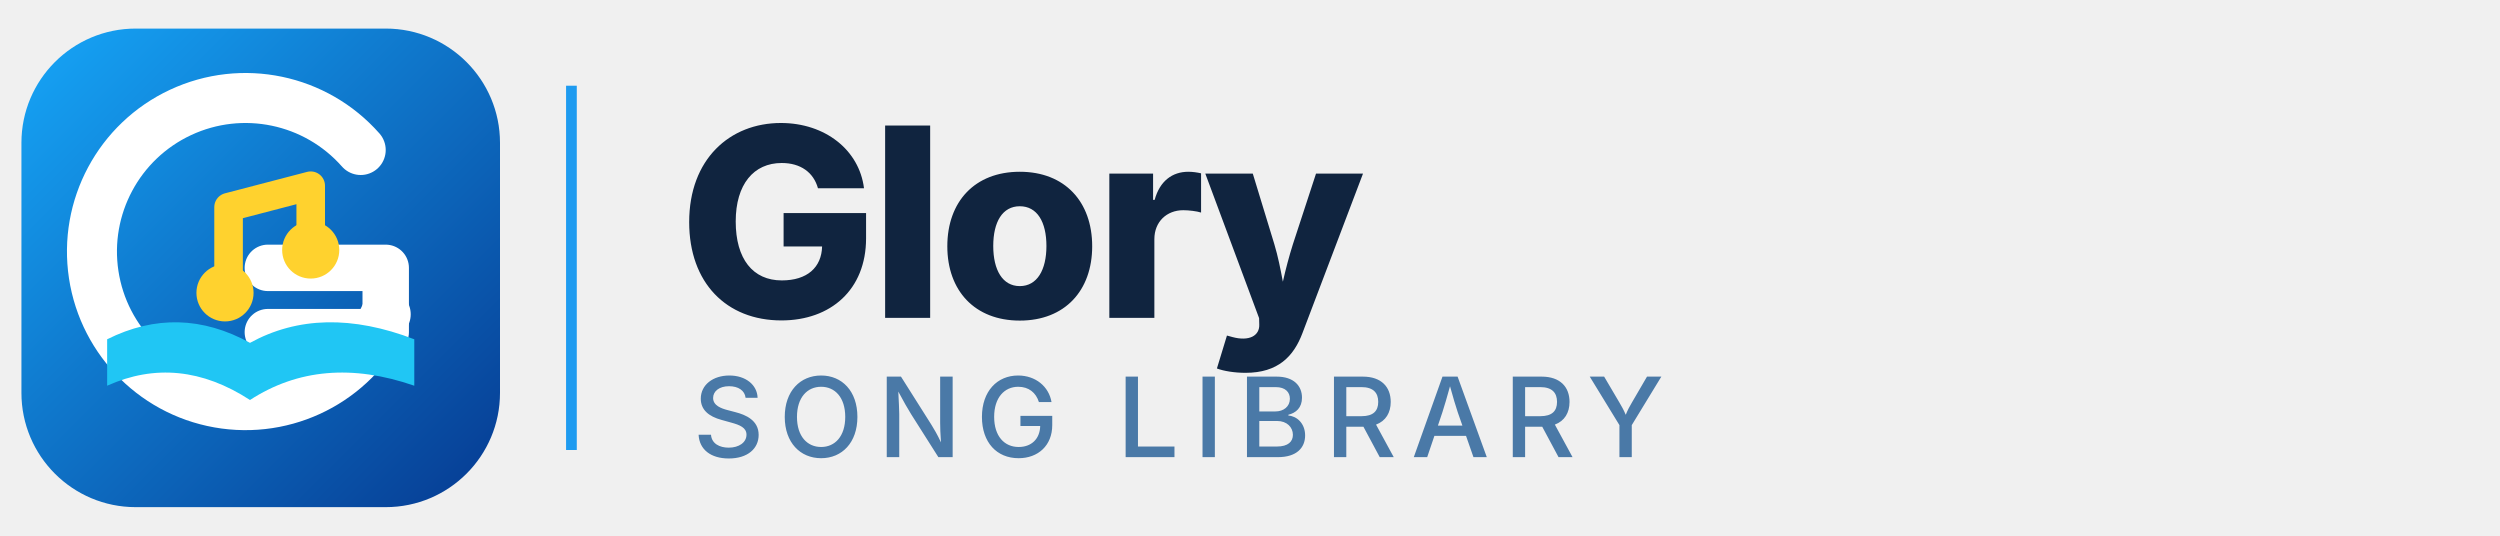
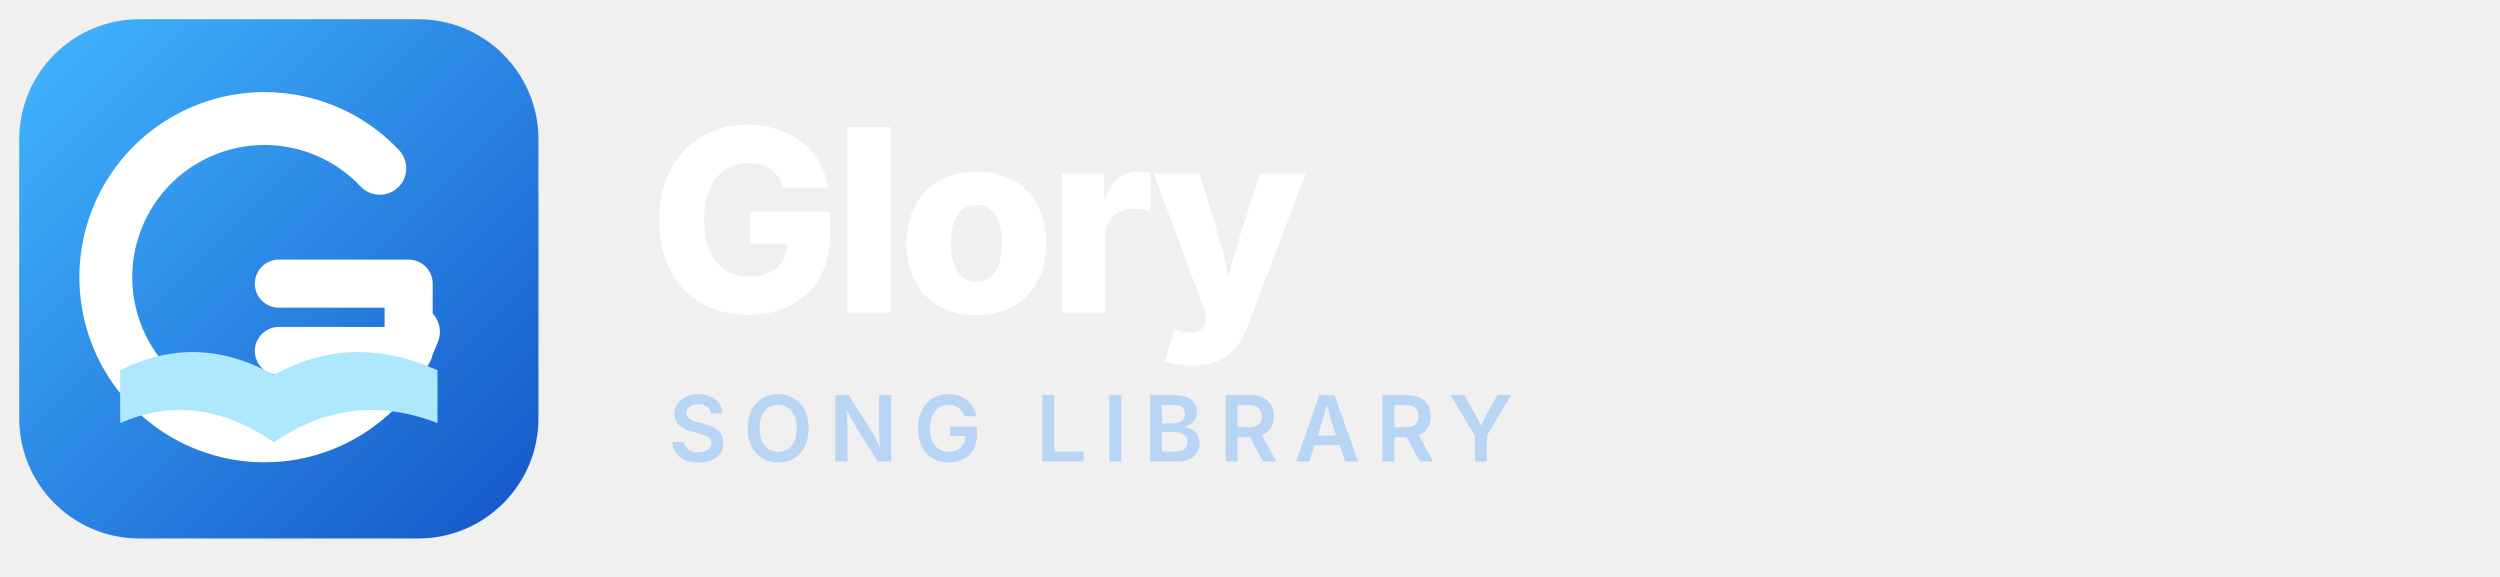
- <svg xmlns="http://www.w3.org/2000/svg" viewBox="0 0 700 150">
+ <svg xmlns="http://www.w3.org/2000/svg" viewBox="0 0 520 120">
  <defs>
-     <linearGradient id="blue" x1="0" y1="0" x2="1" y2="1">
-       <stop stop-color="#16A6F8" />
-       <stop offset="1" stop-color="#063A91" />
+     <linearGradient id="g" x1="0" y1="0" x2="1" y2="1">
+       <stop stop-color="#42B7FF" />
+       <stop offset="1" stop-color="#1455C7" />
    </linearGradient>
  </defs>
-   <rect x="6" y="8" width="134" height="134" rx="32" fill="url(#blue)" />
-   <path d="M101 42A43 43 0 1 0 108 88" fill="none" stroke="#fff" stroke-width="14" stroke-linecap="round" />
-   <path d="M75 75h33v18H75" fill="none" stroke="#fff" stroke-width="13" stroke-linecap="round" stroke-linejoin="round" />
-   <path d="M30 95Q50 85 70 96Q90 85 116 95L116 108Q90 99 70 112Q50 99 30 108Z" fill="#20C6F4" />
-   <path d="M64 58v24m0-24 23-6v18" fill="none" stroke="#FFD22E" stroke-width="8" stroke-linecap="round" stroke-linejoin="round" />
-   <circle cx="63" cy="82" r="8" fill="#FFD22E" />
-   <circle cx="87" cy="70" r="8" fill="#FFD22E" />
-   <path d="M160 24V126" stroke="#1E9BF0" stroke-width="3" />
-   <text x="190" y="89" font-family="Inter,Arial,sans-serif" font-size="74" font-weight="800" letter-spacing="-2" fill="#10243F">Glory</text>
-   <text x="194" y="128" font-family="Inter,Arial,sans-serif" font-size="31" font-weight="500" letter-spacing="4" fill="#4A79A7">SONG LIBRARY</text>
+   <rect x="4" y="4" width="108" height="108" rx="25" fill="url(#g)" />
+   <path d="M79 35a33 33 0 1 0 7 34" fill="none" stroke="#fff" stroke-width="11" stroke-linecap="round" />
+   <path d="M58 59h27v14H58" fill="none" stroke="#fff" stroke-width="10" stroke-linecap="round" stroke-linejoin="round" />
+   <path d="M25 77Q41 69 57 78Q73 69 91 77V88Q73 81 57 92Q41 81 25 88Z" fill="#AEE8FF" />
+   <text x="135" y="65" font-family="Inter,Arial,sans-serif" font-size="53" font-weight="800" letter-spacing="-1.6" fill="#FFFFFF">Glory</text>
+   <text x="139" y="96" font-family="Inter,Arial,sans-serif" font-size="19" font-weight="600" letter-spacing="3.2" fill="#B9D5F5">SONG LIBRARY</text>
</svg>
